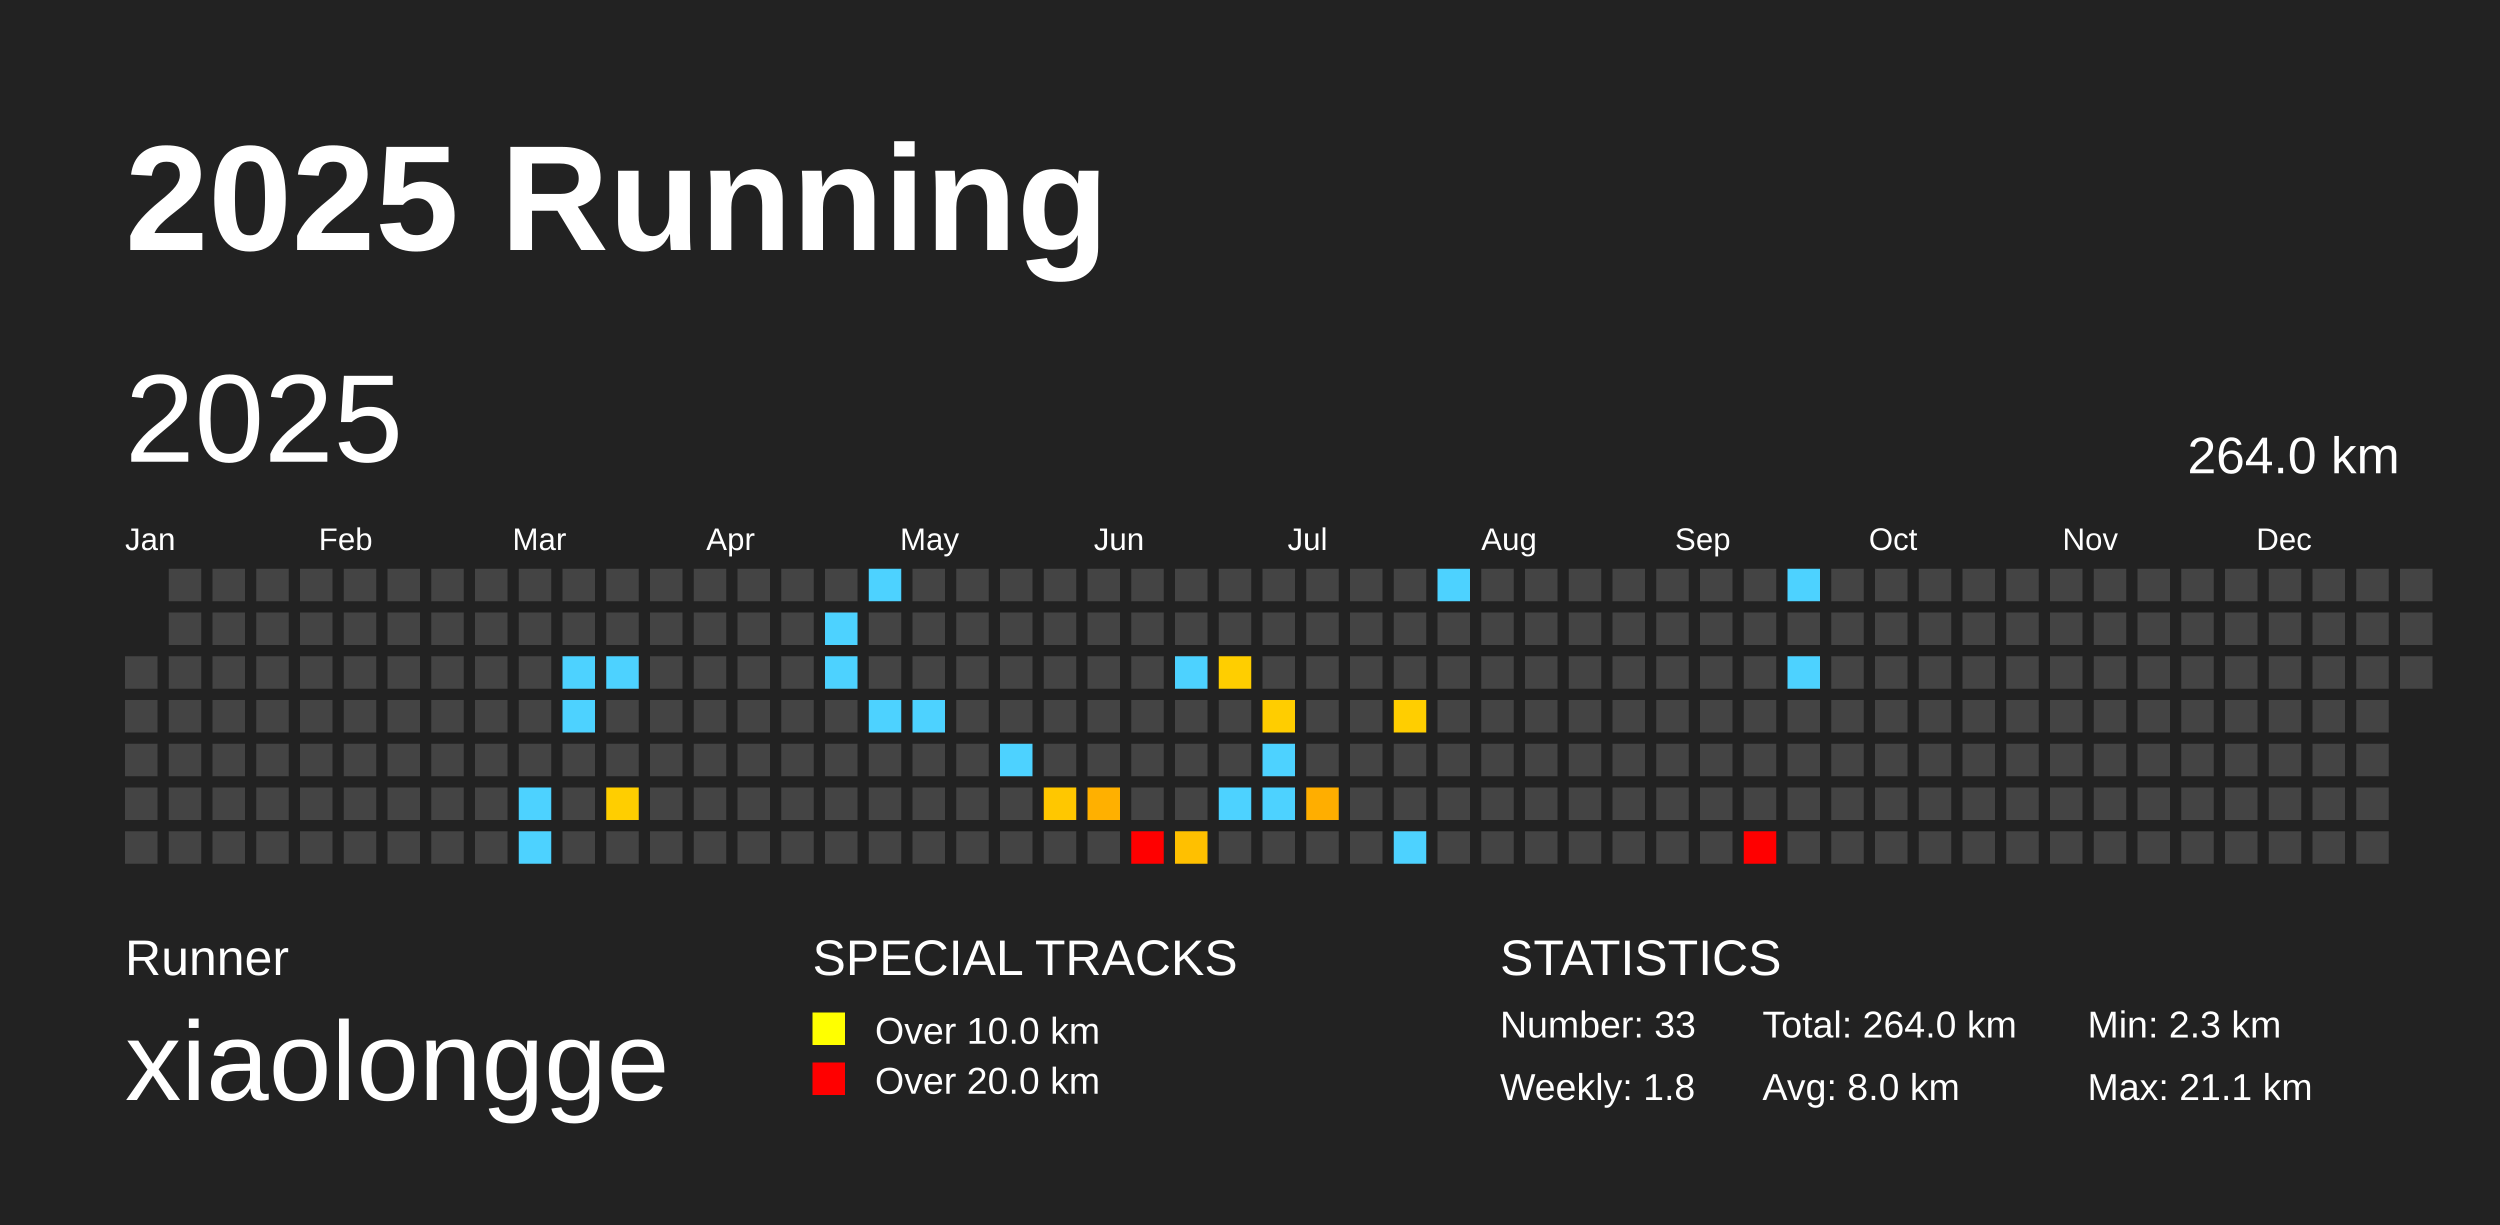
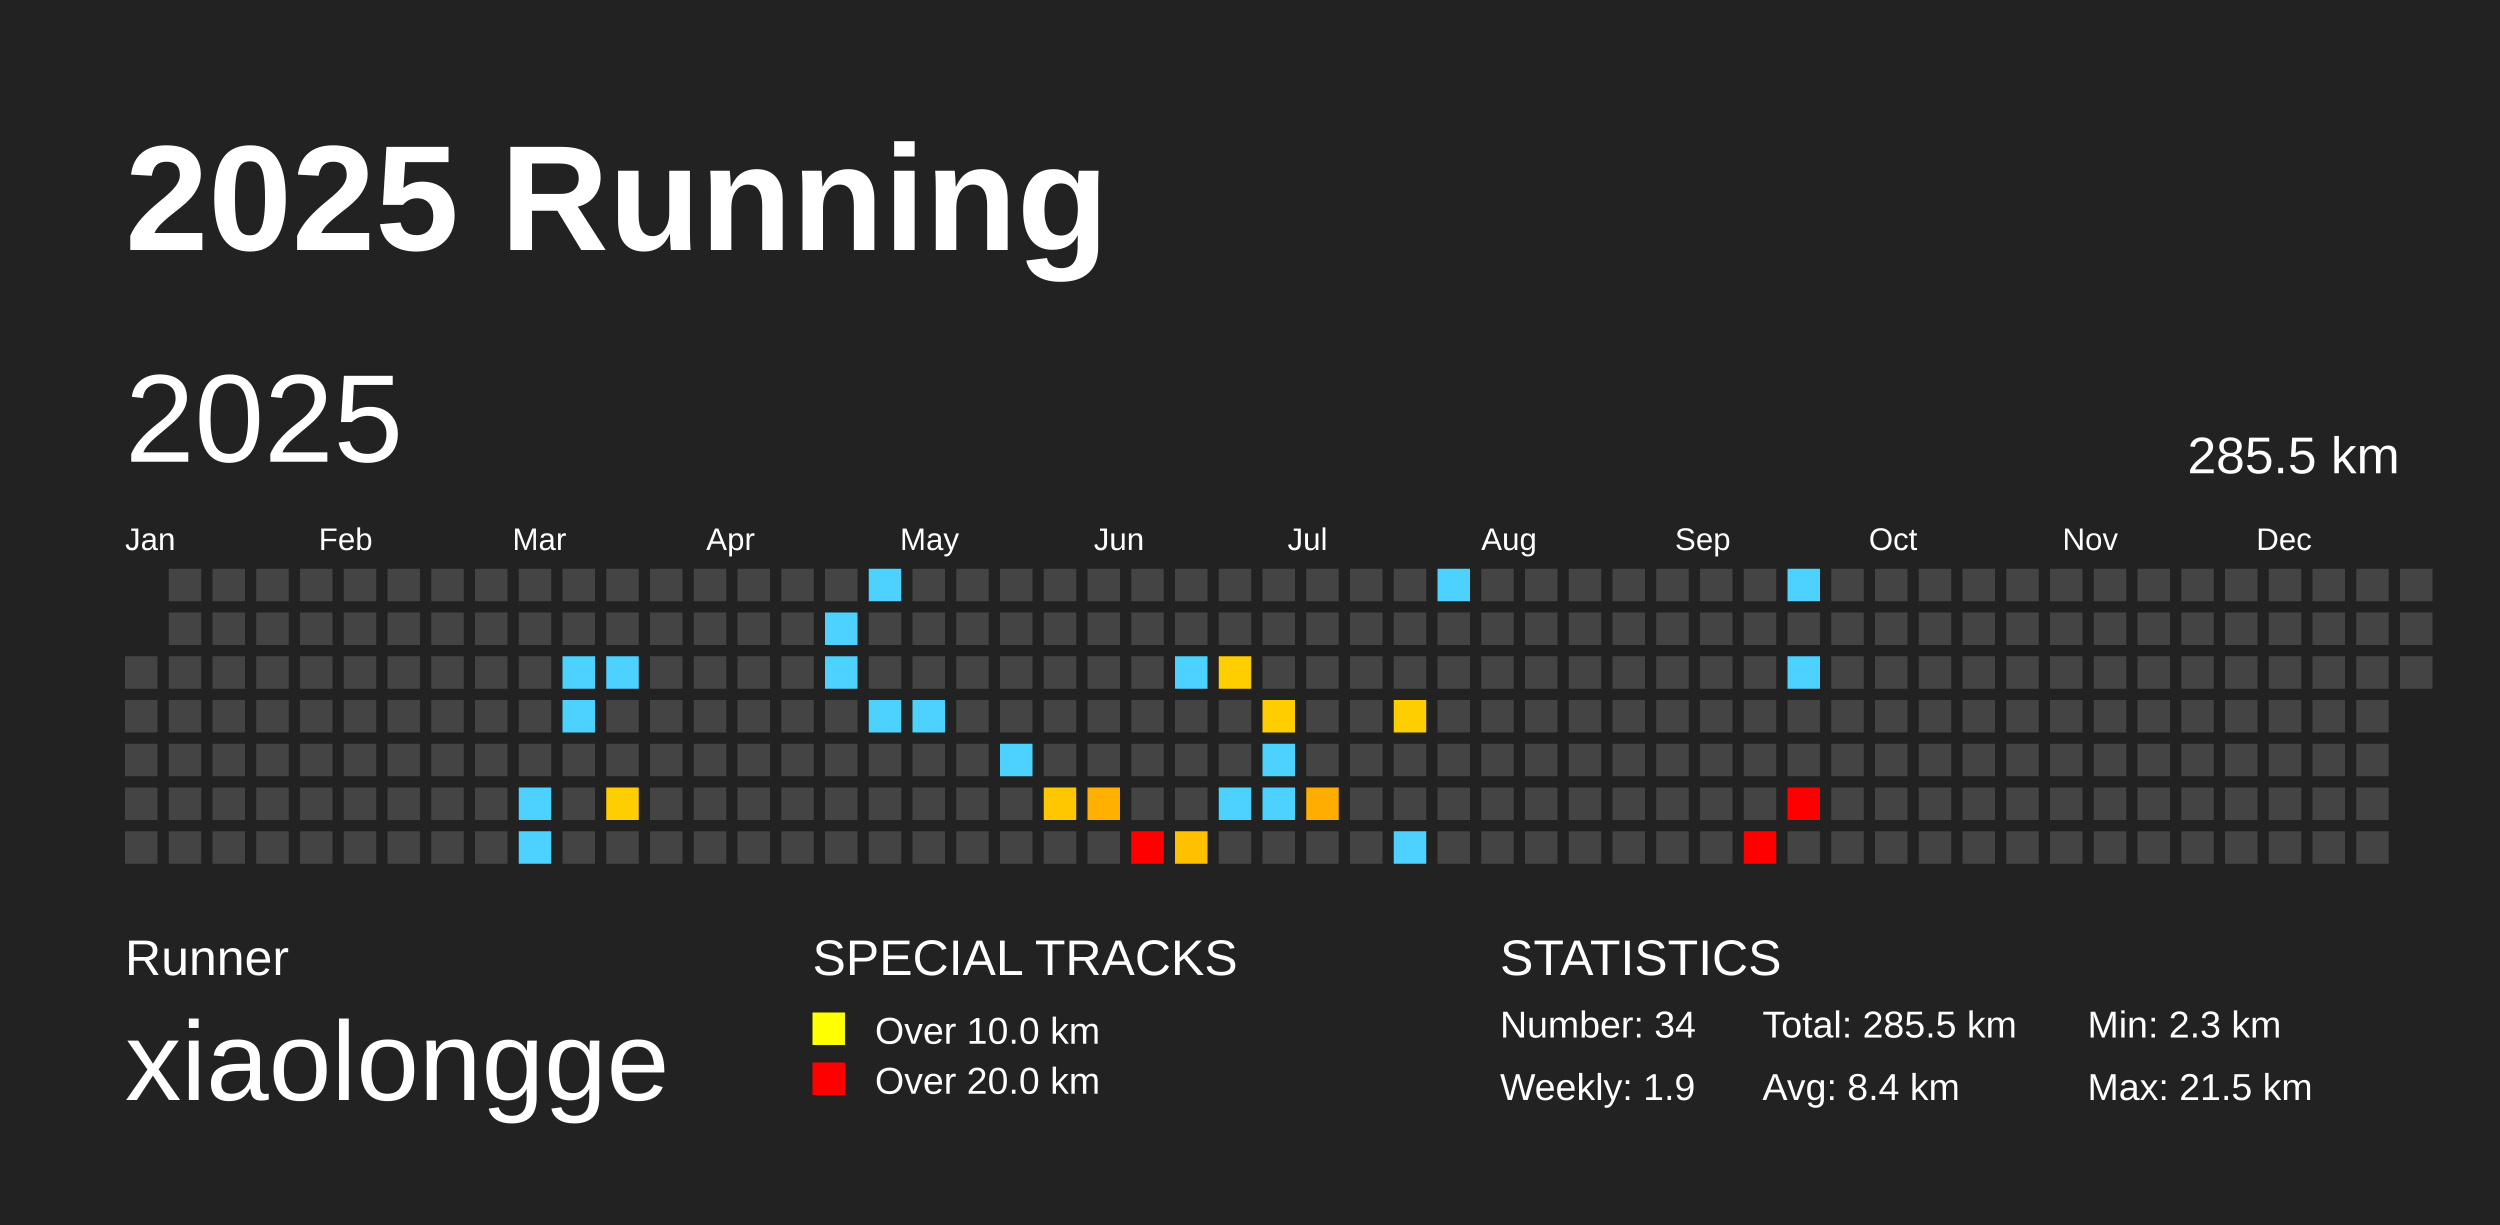
<svg xmlns="http://www.w3.org/2000/svg" baseProfile="full" height="98mm" version="1.1" viewBox="0,0,200,98" width="200mm">
  <defs />
  <rect fill="#222222" height="98" width="200" x="0" y="0" />
  <text fill="#FFFFFF" style="font-size:12px; font-family:Arial; font-weight:bold;" x="10" y="20">2025 Running</text>
  <text fill="#FFFFFF" style="font-size:4px; font-family:Arial" x="10" y="78">Runner</text>
  <text fill="#FFFFFF" style="font-size:9px; font-family:Arial" x="10" y="88">xiaolongge</text>
  <text fill="#FFFFFF" style="font-size:4px; font-family:Arial" x="65" y="78">SPECIAL TRACKS</text>
  <rect fill="yellow" height="2.6" width="2.6" x="65" y="81" />
  <text fill="#FFFFFF" style="font-size:3px; font-family:Arial" x="70" y="83.5">Over 10.0 km</text>
  <rect fill="red" height="2.6" width="2.6" x="65" y="85" />
  <text fill="#FFFFFF" style="font-size:3px; font-family:Arial" x="70" y="87.5">Over 20.0 km</text>
  <text fill="#FFFFFF" style="font-size:4px; font-family:Arial" x="120" y="78">STATISTICS</text>
-   <text fill="#FFFFFF" style="font-size:3px; font-family:Arial" x="120" y="83">Number: 33</text>
-   <text fill="#FFFFFF" style="font-size:3px; font-family:Arial" x="120" y="88">Weekly: 1.8</text>
-   <text fill="#FFFFFF" style="font-size:3px; font-family:Arial" x="141" y="83">Total: 264.0 km</text>
-   <text fill="#FFFFFF" style="font-size:3px; font-family:Arial" x="141" y="88">Avg: 8.0 km</text>
+   <text fill="#FFFFFF" style="font-size:3px; font-family:Arial" x="120" y="83">Number: 34</text>
+   <text fill="#FFFFFF" style="font-size:3px; font-family:Arial" x="120" y="88">Weekly: 1.9</text>
+   <text fill="#FFFFFF" style="font-size:3px; font-family:Arial" x="141" y="83">Total: 285.5 km</text>
+   <text fill="#FFFFFF" style="font-size:3px; font-family:Arial" x="141" y="88">Avg: 8.4 km</text>
  <text fill="#FFFFFF" style="font-size:3px; font-family:Arial" x="167" y="83">Min: 2.3 km</text>
-   <text fill="#FFFFFF" style="font-size:3px; font-family:Arial" x="167" y="88">Max: 21.1 km</text>
+   <text fill="#FFFFFF" style="font-size:3px; font-family:Arial" x="167" y="88">Max: 21.5 km</text>
  <text dominant-baseline="hanging" fill="#FFFFFF" style="font-size:10.0px; font-family:Arial;" x="10" y="30">2025</text>
-   <text dominant-baseline="hanging" fill="#FFFFFF" style="font-size:4.125px; font-family:Arial;" x="175" y="35">264.0 km</text>
+   <text dominant-baseline="hanging" fill="#FFFFFF" style="font-size:4.125px; font-family:Arial;" x="175" y="35">285.5 km</text>
  <text fill="#FFFFFF" style="font-size:2.5px; font-family:Arial" x="10.0" y="44">Jan</text>
  <text fill="#FFFFFF" style="font-size:2.5px; font-family:Arial" x="25.5" y="44">Feb</text>
  <text fill="#FFFFFF" style="font-size:2.5px; font-family:Arial" x="41.0" y="44">Mar</text>
  <text fill="#FFFFFF" style="font-size:2.5px; font-family:Arial" x="56.5" y="44">Apr</text>
  <text fill="#FFFFFF" style="font-size:2.5px; font-family:Arial" x="72.0" y="44">May</text>
  <text fill="#FFFFFF" style="font-size:2.5px; font-family:Arial" x="87.5" y="44">Jun</text>
  <text fill="#FFFFFF" style="font-size:2.5px; font-family:Arial" x="103.0" y="44">Jul</text>
  <text fill="#FFFFFF" style="font-size:2.5px; font-family:Arial" x="118.5" y="44">Aug</text>
  <text fill="#FFFFFF" style="font-size:2.5px; font-family:Arial" x="134.0" y="44">Sep</text>
  <text fill="#FFFFFF" style="font-size:2.5px; font-family:Arial" x="149.5" y="44">Oct</text>
  <text fill="#FFFFFF" style="font-size:2.5px; font-family:Arial" x="165.0" y="44">Nov</text>
  <text fill="#FFFFFF" style="font-size:2.5px; font-family:Arial" x="180.5" y="44">Dec</text>
  <rect fill="#444444" height="2.6" width="2.6" x="10.0" y="52.5" />
  <rect fill="#444444" height="2.6" width="2.6" x="10.0" y="56.0" />
  <rect fill="#444444" height="2.6" width="2.6" x="10.0" y="59.5" />
  <rect fill="#444444" height="2.6" width="2.6" x="10.0" y="63.0" />
  <rect fill="#444444" height="2.6" width="2.6" x="10.0" y="66.5" />
  <rect fill="#444444" height="2.6" width="2.6" x="13.5" y="45.5" />
  <rect fill="#444444" height="2.6" width="2.6" x="13.5" y="49.0" />
  <rect fill="#444444" height="2.6" width="2.6" x="13.5" y="52.5" />
  <rect fill="#444444" height="2.6" width="2.6" x="13.5" y="56.0" />
  <rect fill="#444444" height="2.6" width="2.6" x="13.5" y="59.5" />
  <rect fill="#444444" height="2.6" width="2.6" x="13.5" y="63.0" />
  <rect fill="#444444" height="2.6" width="2.6" x="13.5" y="66.5" />
  <rect fill="#444444" height="2.6" width="2.6" x="17.0" y="45.5" />
  <rect fill="#444444" height="2.6" width="2.6" x="17.0" y="49.0" />
  <rect fill="#444444" height="2.6" width="2.6" x="17.0" y="52.5" />
  <rect fill="#444444" height="2.6" width="2.6" x="17.0" y="56.0" />
  <rect fill="#444444" height="2.6" width="2.6" x="17.0" y="59.5" />
  <rect fill="#444444" height="2.6" width="2.6" x="17.0" y="63.0" />
  <rect fill="#444444" height="2.6" width="2.6" x="17.0" y="66.5" />
  <rect fill="#444444" height="2.6" width="2.6" x="20.5" y="45.5" />
  <rect fill="#444444" height="2.6" width="2.6" x="20.5" y="49.0" />
  <rect fill="#444444" height="2.6" width="2.6" x="20.5" y="52.5" />
  <rect fill="#444444" height="2.6" width="2.6" x="20.5" y="56.0" />
  <rect fill="#444444" height="2.6" width="2.6" x="20.5" y="59.5" />
  <rect fill="#444444" height="2.6" width="2.6" x="20.5" y="63.0" />
  <rect fill="#444444" height="2.6" width="2.6" x="20.5" y="66.5" />
  <rect fill="#444444" height="2.6" width="2.6" x="24.0" y="45.5" />
  <rect fill="#444444" height="2.6" width="2.6" x="24.0" y="49.0" />
  <rect fill="#444444" height="2.6" width="2.6" x="24.0" y="52.5" />
  <rect fill="#444444" height="2.6" width="2.6" x="24.0" y="56.0" />
  <rect fill="#444444" height="2.6" width="2.6" x="24.0" y="59.5" />
  <rect fill="#444444" height="2.6" width="2.6" x="24.0" y="63.0" />
  <rect fill="#444444" height="2.6" width="2.6" x="24.0" y="66.5" />
  <rect fill="#444444" height="2.6" width="2.6" x="27.5" y="45.5" />
  <rect fill="#444444" height="2.6" width="2.6" x="27.5" y="49.0" />
  <rect fill="#444444" height="2.6" width="2.6" x="27.5" y="52.5" />
  <rect fill="#444444" height="2.6" width="2.6" x="27.5" y="56.0" />
  <rect fill="#444444" height="2.6" width="2.6" x="27.5" y="59.5" />
  <rect fill="#444444" height="2.6" width="2.6" x="27.5" y="63.0" />
  <rect fill="#444444" height="2.6" width="2.6" x="27.5" y="66.5" />
  <rect fill="#444444" height="2.6" width="2.6" x="31.0" y="45.5" />
  <rect fill="#444444" height="2.6" width="2.6" x="31.0" y="49.0" />
  <rect fill="#444444" height="2.6" width="2.6" x="31.0" y="52.5" />
  <rect fill="#444444" height="2.6" width="2.6" x="31.0" y="56.0" />
  <rect fill="#444444" height="2.6" width="2.6" x="31.0" y="59.5" />
  <rect fill="#444444" height="2.6" width="2.6" x="31.0" y="63.0" />
  <rect fill="#444444" height="2.6" width="2.6" x="31.0" y="66.5" />
  <rect fill="#444444" height="2.6" width="2.6" x="34.5" y="45.5" />
  <rect fill="#444444" height="2.6" width="2.6" x="34.5" y="49.0" />
  <rect fill="#444444" height="2.6" width="2.6" x="34.5" y="52.5" />
  <rect fill="#444444" height="2.6" width="2.6" x="34.5" y="56.0" />
  <rect fill="#444444" height="2.6" width="2.6" x="34.5" y="59.5" />
  <rect fill="#444444" height="2.6" width="2.6" x="34.5" y="63.0" />
  <rect fill="#444444" height="2.6" width="2.6" x="34.5" y="66.5" />
  <rect fill="#444444" height="2.6" width="2.6" x="38.0" y="45.5" />
  <rect fill="#444444" height="2.6" width="2.6" x="38.0" y="49.0" />
  <rect fill="#444444" height="2.6" width="2.6" x="38.0" y="52.5" />
  <rect fill="#444444" height="2.6" width="2.6" x="38.0" y="56.0" />
  <rect fill="#444444" height="2.6" width="2.6" x="38.0" y="59.5" />
  <rect fill="#444444" height="2.6" width="2.6" x="38.0" y="63.0" />
  <rect fill="#444444" height="2.6" width="2.6" x="38.0" y="66.5" />
  <rect fill="#444444" height="2.6" width="2.6" x="41.5" y="45.5" />
  <rect fill="#444444" height="2.6" width="2.6" x="41.5" y="49.0" />
  <rect fill="#444444" height="2.6" width="2.6" x="41.5" y="52.5" />
  <rect fill="#444444" height="2.6" width="2.6" x="41.5" y="56.0" />
  <rect fill="#444444" height="2.6" width="2.6" x="41.5" y="59.5" />
  <rect fill="#4dd2ff" height="2.6" width="2.6" x="41.5" y="63.0" />
  <rect fill="#4dd2ff" height="2.6" width="2.6" x="41.5" y="66.5" />
  <rect fill="#444444" height="2.6" width="2.6" x="45.0" y="45.5" />
  <rect fill="#444444" height="2.6" width="2.6" x="45.0" y="49.0" />
  <rect fill="#4dd2ff" height="2.6" width="2.6" x="45.0" y="52.5" />
  <rect fill="#4dd2ff" height="2.6" width="2.6" x="45.0" y="56.0" />
  <rect fill="#444444" height="2.6" width="2.6" x="45.0" y="59.5" />
  <rect fill="#444444" height="2.6" width="2.6" x="45.0" y="63.0" />
  <rect fill="#444444" height="2.6" width="2.6" x="45.0" y="66.5" />
  <rect fill="#444444" height="2.6" width="2.6" x="48.5" y="45.5" />
  <rect fill="#444444" height="2.6" width="2.6" x="48.5" y="49.0" />
  <rect fill="#4dd2ff" height="2.6" width="2.6" x="48.5" y="52.5" />
  <rect fill="#444444" height="2.6" width="2.6" x="48.5" y="56.0" />
  <rect fill="#444444" height="2.6" width="2.6" x="48.5" y="59.5" />
  <rect fill="#ffce00" height="2.6" width="2.6" x="48.5" y="63.0" />
  <rect fill="#444444" height="2.6" width="2.6" x="48.5" y="66.5" />
  <rect fill="#444444" height="2.6" width="2.6" x="52.0" y="45.5" />
  <rect fill="#444444" height="2.6" width="2.6" x="52.0" y="49.0" />
  <rect fill="#444444" height="2.6" width="2.6" x="52.0" y="52.5" />
  <rect fill="#444444" height="2.6" width="2.6" x="52.0" y="56.0" />
  <rect fill="#444444" height="2.6" width="2.6" x="52.0" y="59.5" />
  <rect fill="#444444" height="2.6" width="2.6" x="52.0" y="63.0" />
  <rect fill="#444444" height="2.6" width="2.6" x="52.0" y="66.5" />
  <rect fill="#444444" height="2.6" width="2.6" x="55.5" y="45.5" />
  <rect fill="#444444" height="2.6" width="2.6" x="55.5" y="49.0" />
  <rect fill="#444444" height="2.6" width="2.6" x="55.5" y="52.5" />
  <rect fill="#444444" height="2.6" width="2.6" x="55.5" y="56.0" />
  <rect fill="#444444" height="2.6" width="2.6" x="55.5" y="59.5" />
  <rect fill="#444444" height="2.6" width="2.6" x="55.5" y="63.0" />
  <rect fill="#444444" height="2.6" width="2.6" x="55.5" y="66.5" />
  <rect fill="#444444" height="2.6" width="2.6" x="59.0" y="45.5" />
  <rect fill="#444444" height="2.6" width="2.6" x="59.0" y="49.0" />
  <rect fill="#444444" height="2.6" width="2.6" x="59.0" y="52.5" />
  <rect fill="#444444" height="2.6" width="2.6" x="59.0" y="56.0" />
  <rect fill="#444444" height="2.6" width="2.6" x="59.0" y="59.5" />
  <rect fill="#444444" height="2.6" width="2.6" x="59.0" y="63.0" />
  <rect fill="#444444" height="2.6" width="2.6" x="59.0" y="66.5" />
  <rect fill="#444444" height="2.6" width="2.6" x="62.5" y="45.5" />
  <rect fill="#444444" height="2.6" width="2.6" x="62.5" y="49.0" />
  <rect fill="#444444" height="2.6" width="2.6" x="62.5" y="52.5" />
  <rect fill="#444444" height="2.6" width="2.6" x="62.5" y="56.0" />
  <rect fill="#444444" height="2.6" width="2.6" x="62.5" y="59.5" />
  <rect fill="#444444" height="2.6" width="2.6" x="62.5" y="63.0" />
  <rect fill="#444444" height="2.6" width="2.6" x="62.5" y="66.5" />
  <rect fill="#444444" height="2.6" width="2.6" x="66.0" y="45.5" />
  <rect fill="#4dd2ff" height="2.6" width="2.6" x="66.0" y="49.0" />
  <rect fill="#4dd2ff" height="2.6" width="2.6" x="66.0" y="52.5" />
  <rect fill="#444444" height="2.6" width="2.6" x="66.0" y="56.0" />
  <rect fill="#444444" height="2.6" width="2.6" x="66.0" y="59.5" />
  <rect fill="#444444" height="2.6" width="2.6" x="66.0" y="63.0" />
  <rect fill="#444444" height="2.6" width="2.6" x="66.0" y="66.5" />
  <rect fill="#4dd2ff" height="2.6" width="2.6" x="69.5" y="45.5" />
  <rect fill="#444444" height="2.6" width="2.6" x="69.5" y="49.0" />
  <rect fill="#444444" height="2.6" width="2.6" x="69.5" y="52.5" />
  <rect fill="#4dd2ff" height="2.6" width="2.6" x="69.5" y="56.0" />
  <rect fill="#444444" height="2.6" width="2.6" x="69.5" y="59.5" />
  <rect fill="#444444" height="2.6" width="2.6" x="69.5" y="63.0" />
  <rect fill="#444444" height="2.6" width="2.6" x="69.5" y="66.5" />
  <rect fill="#444444" height="2.6" width="2.6" x="73.0" y="45.5" />
  <rect fill="#444444" height="2.6" width="2.6" x="73.0" y="49.0" />
  <rect fill="#444444" height="2.6" width="2.6" x="73.0" y="52.5" />
  <rect fill="#4dd2ff" height="2.6" width="2.6" x="73.0" y="56.0" />
  <rect fill="#444444" height="2.6" width="2.6" x="73.0" y="59.5" />
  <rect fill="#444444" height="2.6" width="2.6" x="73.0" y="63.0" />
  <rect fill="#444444" height="2.6" width="2.6" x="73.0" y="66.5" />
  <rect fill="#444444" height="2.6" width="2.6" x="76.5" y="45.5" />
  <rect fill="#444444" height="2.6" width="2.6" x="76.5" y="49.0" />
  <rect fill="#444444" height="2.6" width="2.6" x="76.5" y="52.5" />
  <rect fill="#444444" height="2.6" width="2.6" x="76.5" y="56.0" />
  <rect fill="#444444" height="2.6" width="2.6" x="76.5" y="59.5" />
  <rect fill="#444444" height="2.6" width="2.6" x="76.5" y="63.0" />
  <rect fill="#444444" height="2.6" width="2.6" x="76.5" y="66.5" />
  <rect fill="#444444" height="2.6" width="2.6" x="80.0" y="45.5" />
  <rect fill="#444444" height="2.6" width="2.6" x="80.0" y="49.0" />
  <rect fill="#444444" height="2.6" width="2.6" x="80.0" y="52.5" />
  <rect fill="#444444" height="2.6" width="2.6" x="80.0" y="56.0" />
  <rect fill="#4dd2ff" height="2.6" width="2.6" x="80.0" y="59.5" />
  <rect fill="#444444" height="2.6" width="2.6" x="80.0" y="63.0" />
  <rect fill="#444444" height="2.6" width="2.6" x="80.0" y="66.5" />
  <rect fill="#444444" height="2.6" width="2.6" x="83.5" y="45.5" />
  <rect fill="#444444" height="2.6" width="2.6" x="83.5" y="49.0" />
  <rect fill="#444444" height="2.6" width="2.6" x="83.5" y="52.5" />
  <rect fill="#444444" height="2.6" width="2.6" x="83.5" y="56.0" />
  <rect fill="#444444" height="2.6" width="2.6" x="83.5" y="59.5" />
  <rect fill="#ffc700" height="2.6" width="2.6" x="83.5" y="63.0" />
  <rect fill="#444444" height="2.6" width="2.6" x="83.5" y="66.5" />
  <rect fill="#444444" height="2.6" width="2.6" x="87.0" y="45.5" />
  <rect fill="#444444" height="2.6" width="2.6" x="87.0" y="49.0" />
  <rect fill="#444444" height="2.6" width="2.6" x="87.0" y="52.5" />
  <rect fill="#444444" height="2.6" width="2.6" x="87.0" y="56.0" />
  <rect fill="#444444" height="2.6" width="2.6" x="87.0" y="59.5" />
  <rect fill="#ffb000" height="2.6" width="2.6" x="87.0" y="63.0" />
  <rect fill="#444444" height="2.6" width="2.6" x="87.0" y="66.5" />
  <rect fill="#444444" height="2.6" width="2.6" x="90.5" y="45.5" />
  <rect fill="#444444" height="2.6" width="2.6" x="90.5" y="49.0" />
  <rect fill="#444444" height="2.6" width="2.6" x="90.5" y="52.5" />
  <rect fill="#444444" height="2.6" width="2.6" x="90.5" y="56.0" />
  <rect fill="#444444" height="2.6" width="2.6" x="90.5" y="59.5" />
  <rect fill="#444444" height="2.6" width="2.6" x="90.5" y="63.0" />
  <rect fill="red" height="2.6" width="2.6" x="90.5" y="66.5" />
  <rect fill="#444444" height="2.6" width="2.6" x="94.0" y="45.5" />
  <rect fill="#444444" height="2.6" width="2.6" x="94.0" y="49.0" />
  <rect fill="#4dd2ff" height="2.6" width="2.6" x="94.0" y="52.5" />
  <rect fill="#444444" height="2.6" width="2.6" x="94.0" y="56.0" />
  <rect fill="#444444" height="2.6" width="2.6" x="94.0" y="59.5" />
  <rect fill="#444444" height="2.6" width="2.6" x="94.0" y="63.0" />
  <rect fill="#ffc000" height="2.6" width="2.6" x="94.0" y="66.5" />
  <rect fill="#444444" height="2.6" width="2.6" x="97.5" y="45.5" />
  <rect fill="#444444" height="2.6" width="2.6" x="97.5" y="49.0" />
  <rect fill="#ffce00" height="2.6" width="2.6" x="97.5" y="52.5" />
  <rect fill="#444444" height="2.6" width="2.6" x="97.5" y="56.0" />
  <rect fill="#444444" height="2.6" width="2.6" x="97.5" y="59.5" />
  <rect fill="#4dd2ff" height="2.6" width="2.6" x="97.5" y="63.0" />
  <rect fill="#444444" height="2.6" width="2.6" x="97.5" y="66.5" />
  <rect fill="#444444" height="2.6" width="2.6" x="101.0" y="45.5" />
  <rect fill="#444444" height="2.6" width="2.6" x="101.0" y="49.0" />
  <rect fill="#444444" height="2.6" width="2.6" x="101.0" y="52.5" />
  <rect fill="#ffcd00" height="2.6" width="2.6" x="101.0" y="56.0" />
  <rect fill="#4dd2ff" height="2.6" width="2.6" x="101.0" y="59.5" />
  <rect fill="#4dd2ff" height="2.6" width="2.6" x="101.0" y="63.0" />
  <rect fill="#444444" height="2.6" width="2.6" x="101.0" y="66.5" />
  <rect fill="#444444" height="2.6" width="2.6" x="104.5" y="45.5" />
  <rect fill="#444444" height="2.6" width="2.6" x="104.5" y="49.0" />
  <rect fill="#444444" height="2.6" width="2.6" x="104.5" y="52.5" />
  <rect fill="#444444" height="2.6" width="2.6" x="104.5" y="56.0" />
  <rect fill="#444444" height="2.6" width="2.6" x="104.5" y="59.5" />
  <rect fill="#ffae00" height="2.6" width="2.6" x="104.5" y="63.0" />
  <rect fill="#444444" height="2.6" width="2.6" x="104.5" y="66.5" />
  <rect fill="#444444" height="2.6" width="2.6" x="108.0" y="45.5" />
  <rect fill="#444444" height="2.6" width="2.6" x="108.0" y="49.0" />
  <rect fill="#444444" height="2.6" width="2.6" x="108.0" y="52.5" />
  <rect fill="#444444" height="2.6" width="2.6" x="108.0" y="56.0" />
  <rect fill="#444444" height="2.6" width="2.6" x="108.0" y="59.5" />
  <rect fill="#444444" height="2.6" width="2.6" x="108.0" y="63.0" />
  <rect fill="#444444" height="2.6" width="2.6" x="108.0" y="66.5" />
  <rect fill="#444444" height="2.6" width="2.6" x="111.5" y="45.5" />
  <rect fill="#444444" height="2.6" width="2.6" x="111.5" y="49.0" />
  <rect fill="#444444" height="2.6" width="2.6" x="111.5" y="52.5" />
  <rect fill="#ffce00" height="2.6" width="2.6" x="111.5" y="56.0" />
  <rect fill="#444444" height="2.6" width="2.6" x="111.5" y="59.5" />
  <rect fill="#444444" height="2.6" width="2.6" x="111.5" y="63.0" />
  <rect fill="#4dd2ff" height="2.6" width="2.6" x="111.5" y="66.5" />
  <rect fill="#4dd2ff" height="2.6" width="2.6" x="115.0" y="45.5" />
  <rect fill="#444444" height="2.6" width="2.6" x="115.0" y="49.0" />
  <rect fill="#444444" height="2.6" width="2.6" x="115.0" y="52.5" />
  <rect fill="#444444" height="2.6" width="2.6" x="115.0" y="56.0" />
  <rect fill="#444444" height="2.6" width="2.6" x="115.0" y="59.5" />
  <rect fill="#444444" height="2.6" width="2.6" x="115.0" y="63.0" />
  <rect fill="#444444" height="2.6" width="2.6" x="115.0" y="66.5" />
  <rect fill="#444444" height="2.6" width="2.6" x="118.5" y="45.5" />
  <rect fill="#444444" height="2.6" width="2.6" x="118.5" y="49.0" />
  <rect fill="#444444" height="2.6" width="2.6" x="118.5" y="52.5" />
  <rect fill="#444444" height="2.6" width="2.6" x="118.5" y="56.0" />
  <rect fill="#444444" height="2.6" width="2.6" x="118.5" y="59.5" />
  <rect fill="#444444" height="2.6" width="2.6" x="118.5" y="63.0" />
  <rect fill="#444444" height="2.6" width="2.6" x="118.5" y="66.5" />
  <rect fill="#444444" height="2.6" width="2.6" x="122.0" y="45.5" />
  <rect fill="#444444" height="2.6" width="2.6" x="122.0" y="49.0" />
  <rect fill="#444444" height="2.6" width="2.6" x="122.0" y="52.5" />
  <rect fill="#444444" height="2.6" width="2.6" x="122.0" y="56.0" />
  <rect fill="#444444" height="2.6" width="2.6" x="122.0" y="59.5" />
  <rect fill="#444444" height="2.6" width="2.6" x="122.0" y="63.0" />
  <rect fill="#444444" height="2.6" width="2.6" x="122.0" y="66.5" />
  <rect fill="#444444" height="2.6" width="2.6" x="125.5" y="45.5" />
  <rect fill="#444444" height="2.6" width="2.6" x="125.5" y="49.0" />
  <rect fill="#444444" height="2.6" width="2.6" x="125.5" y="52.5" />
  <rect fill="#444444" height="2.6" width="2.6" x="125.5" y="56.0" />
  <rect fill="#444444" height="2.6" width="2.6" x="125.5" y="59.5" />
  <rect fill="#444444" height="2.6" width="2.6" x="125.5" y="63.0" />
  <rect fill="#444444" height="2.6" width="2.6" x="125.5" y="66.5" />
  <rect fill="#444444" height="2.6" width="2.6" x="129.0" y="45.5" />
  <rect fill="#444444" height="2.6" width="2.6" x="129.0" y="49.0" />
  <rect fill="#444444" height="2.6" width="2.6" x="129.0" y="52.5" />
  <rect fill="#444444" height="2.6" width="2.6" x="129.0" y="56.0" />
  <rect fill="#444444" height="2.6" width="2.6" x="129.0" y="59.5" />
  <rect fill="#444444" height="2.6" width="2.6" x="129.0" y="63.0" />
  <rect fill="#444444" height="2.6" width="2.6" x="129.0" y="66.5" />
  <rect fill="#444444" height="2.6" width="2.6" x="132.5" y="45.5" />
  <rect fill="#444444" height="2.6" width="2.6" x="132.5" y="49.0" />
  <rect fill="#444444" height="2.6" width="2.6" x="132.5" y="52.5" />
  <rect fill="#444444" height="2.6" width="2.6" x="132.5" y="56.0" />
  <rect fill="#444444" height="2.6" width="2.6" x="132.5" y="59.5" />
  <rect fill="#444444" height="2.6" width="2.6" x="132.5" y="63.0" />
  <rect fill="#444444" height="2.6" width="2.6" x="132.5" y="66.5" />
  <rect fill="#444444" height="2.6" width="2.6" x="136.0" y="45.5" />
  <rect fill="#444444" height="2.6" width="2.6" x="136.0" y="49.0" />
  <rect fill="#444444" height="2.6" width="2.6" x="136.0" y="52.5" />
  <rect fill="#444444" height="2.6" width="2.6" x="136.0" y="56.0" />
  <rect fill="#444444" height="2.6" width="2.6" x="136.0" y="59.5" />
  <rect fill="#444444" height="2.6" width="2.6" x="136.0" y="63.0" />
  <rect fill="#444444" height="2.6" width="2.6" x="136.0" y="66.5" />
  <rect fill="#444444" height="2.6" width="2.6" x="139.5" y="45.5" />
  <rect fill="#444444" height="2.6" width="2.6" x="139.5" y="49.0" />
  <rect fill="#444444" height="2.6" width="2.6" x="139.5" y="52.5" />
  <rect fill="#444444" height="2.6" width="2.6" x="139.5" y="56.0" />
  <rect fill="#444444" height="2.6" width="2.6" x="139.5" y="59.5" />
  <rect fill="#444444" height="2.6" width="2.6" x="139.5" y="63.0" />
  <rect fill="red" height="2.6" width="2.6" x="139.5" y="66.5" />
  <rect fill="#4dd2ff" height="2.6" width="2.6" x="143.0" y="45.5" />
  <rect fill="#444444" height="2.6" width="2.6" x="143.0" y="49.0" />
  <rect fill="#4dd2ff" height="2.6" width="2.6" x="143.0" y="52.5" />
  <rect fill="#444444" height="2.6" width="2.6" x="143.0" y="56.0" />
  <rect fill="#444444" height="2.6" width="2.6" x="143.0" y="59.5" />
-   <rect fill="#444444" height="2.6" width="2.6" x="143.0" y="63.0" />
+   <rect fill="red" height="2.6" width="2.6" x="143.0" y="63.0" />
  <rect fill="#444444" height="2.6" width="2.6" x="143.0" y="66.5" />
  <rect fill="#444444" height="2.6" width="2.6" x="146.5" y="45.5" />
  <rect fill="#444444" height="2.6" width="2.6" x="146.5" y="49.0" />
  <rect fill="#444444" height="2.6" width="2.6" x="146.5" y="52.5" />
  <rect fill="#444444" height="2.6" width="2.6" x="146.5" y="56.0" />
  <rect fill="#444444" height="2.6" width="2.6" x="146.5" y="59.5" />
  <rect fill="#444444" height="2.6" width="2.6" x="146.5" y="63.0" />
  <rect fill="#444444" height="2.6" width="2.6" x="146.5" y="66.5" />
  <rect fill="#444444" height="2.6" width="2.6" x="150.0" y="45.5" />
  <rect fill="#444444" height="2.6" width="2.6" x="150.0" y="49.0" />
  <rect fill="#444444" height="2.6" width="2.6" x="150.0" y="52.5" />
  <rect fill="#444444" height="2.6" width="2.6" x="150.0" y="56.0" />
  <rect fill="#444444" height="2.6" width="2.6" x="150.0" y="59.5" />
  <rect fill="#444444" height="2.6" width="2.6" x="150.0" y="63.0" />
  <rect fill="#444444" height="2.6" width="2.6" x="150.0" y="66.5" />
  <rect fill="#444444" height="2.6" width="2.6" x="153.5" y="45.5" />
  <rect fill="#444444" height="2.6" width="2.6" x="153.5" y="49.0" />
  <rect fill="#444444" height="2.6" width="2.6" x="153.5" y="52.5" />
  <rect fill="#444444" height="2.6" width="2.6" x="153.5" y="56.0" />
  <rect fill="#444444" height="2.6" width="2.6" x="153.5" y="59.5" />
  <rect fill="#444444" height="2.6" width="2.6" x="153.5" y="63.0" />
  <rect fill="#444444" height="2.6" width="2.6" x="153.5" y="66.5" />
  <rect fill="#444444" height="2.6" width="2.6" x="157.0" y="45.5" />
  <rect fill="#444444" height="2.6" width="2.6" x="157.0" y="49.0" />
  <rect fill="#444444" height="2.6" width="2.6" x="157.0" y="52.5" />
  <rect fill="#444444" height="2.6" width="2.6" x="157.0" y="56.0" />
  <rect fill="#444444" height="2.6" width="2.6" x="157.0" y="59.5" />
  <rect fill="#444444" height="2.6" width="2.6" x="157.0" y="63.0" />
  <rect fill="#444444" height="2.6" width="2.6" x="157.0" y="66.5" />
  <rect fill="#444444" height="2.6" width="2.6" x="160.5" y="45.5" />
  <rect fill="#444444" height="2.6" width="2.6" x="160.5" y="49.0" />
  <rect fill="#444444" height="2.6" width="2.6" x="160.5" y="52.5" />
  <rect fill="#444444" height="2.6" width="2.6" x="160.5" y="56.0" />
  <rect fill="#444444" height="2.6" width="2.6" x="160.5" y="59.5" />
  <rect fill="#444444" height="2.6" width="2.6" x="160.5" y="63.0" />
  <rect fill="#444444" height="2.6" width="2.6" x="160.5" y="66.5" />
  <rect fill="#444444" height="2.6" width="2.6" x="164.0" y="45.5" />
  <rect fill="#444444" height="2.6" width="2.6" x="164.0" y="49.0" />
  <rect fill="#444444" height="2.6" width="2.6" x="164.0" y="52.5" />
  <rect fill="#444444" height="2.6" width="2.6" x="164.0" y="56.0" />
  <rect fill="#444444" height="2.6" width="2.6" x="164.0" y="59.5" />
  <rect fill="#444444" height="2.6" width="2.6" x="164.0" y="63.0" />
  <rect fill="#444444" height="2.6" width="2.6" x="164.0" y="66.5" />
  <rect fill="#444444" height="2.6" width="2.6" x="167.5" y="45.5" />
  <rect fill="#444444" height="2.6" width="2.6" x="167.5" y="49.0" />
  <rect fill="#444444" height="2.6" width="2.6" x="167.5" y="52.5" />
  <rect fill="#444444" height="2.6" width="2.6" x="167.5" y="56.0" />
  <rect fill="#444444" height="2.6" width="2.6" x="167.5" y="59.5" />
  <rect fill="#444444" height="2.6" width="2.6" x="167.5" y="63.0" />
  <rect fill="#444444" height="2.6" width="2.6" x="167.5" y="66.5" />
  <rect fill="#444444" height="2.6" width="2.6" x="171.0" y="45.5" />
  <rect fill="#444444" height="2.6" width="2.6" x="171.0" y="49.0" />
  <rect fill="#444444" height="2.6" width="2.6" x="171.0" y="52.5" />
  <rect fill="#444444" height="2.6" width="2.6" x="171.0" y="56.0" />
  <rect fill="#444444" height="2.6" width="2.6" x="171.0" y="59.5" />
  <rect fill="#444444" height="2.6" width="2.6" x="171.0" y="63.0" />
  <rect fill="#444444" height="2.6" width="2.6" x="171.0" y="66.5" />
  <rect fill="#444444" height="2.6" width="2.6" x="174.5" y="45.5" />
  <rect fill="#444444" height="2.6" width="2.6" x="174.5" y="49.0" />
  <rect fill="#444444" height="2.6" width="2.6" x="174.5" y="52.5" />
  <rect fill="#444444" height="2.6" width="2.6" x="174.5" y="56.0" />
  <rect fill="#444444" height="2.6" width="2.6" x="174.5" y="59.5" />
  <rect fill="#444444" height="2.6" width="2.6" x="174.5" y="63.0" />
  <rect fill="#444444" height="2.6" width="2.6" x="174.5" y="66.5" />
  <rect fill="#444444" height="2.6" width="2.6" x="178.0" y="45.5" />
  <rect fill="#444444" height="2.6" width="2.6" x="178.0" y="49.0" />
  <rect fill="#444444" height="2.6" width="2.6" x="178.0" y="52.5" />
  <rect fill="#444444" height="2.6" width="2.6" x="178.0" y="56.0" />
  <rect fill="#444444" height="2.6" width="2.6" x="178.0" y="59.5" />
  <rect fill="#444444" height="2.6" width="2.6" x="178.0" y="63.0" />
  <rect fill="#444444" height="2.6" width="2.6" x="178.0" y="66.5" />
  <rect fill="#444444" height="2.6" width="2.6" x="181.5" y="45.5" />
  <rect fill="#444444" height="2.6" width="2.6" x="181.5" y="49.0" />
  <rect fill="#444444" height="2.6" width="2.6" x="181.5" y="52.5" />
  <rect fill="#444444" height="2.6" width="2.6" x="181.5" y="56.0" />
  <rect fill="#444444" height="2.6" width="2.6" x="181.5" y="59.5" />
  <rect fill="#444444" height="2.6" width="2.6" x="181.5" y="63.0" />
  <rect fill="#444444" height="2.6" width="2.6" x="181.5" y="66.5" />
  <rect fill="#444444" height="2.6" width="2.6" x="185.0" y="45.5" />
  <rect fill="#444444" height="2.6" width="2.6" x="185.0" y="49.0" />
  <rect fill="#444444" height="2.6" width="2.6" x="185.0" y="52.5" />
  <rect fill="#444444" height="2.6" width="2.6" x="185.0" y="56.0" />
  <rect fill="#444444" height="2.6" width="2.6" x="185.0" y="59.5" />
  <rect fill="#444444" height="2.6" width="2.6" x="185.0" y="63.0" />
  <rect fill="#444444" height="2.6" width="2.6" x="185.0" y="66.5" />
  <rect fill="#444444" height="2.6" width="2.6" x="188.5" y="45.5" />
  <rect fill="#444444" height="2.6" width="2.6" x="188.5" y="49.0" />
  <rect fill="#444444" height="2.6" width="2.6" x="188.5" y="52.5" />
  <rect fill="#444444" height="2.6" width="2.6" x="188.5" y="56.0" />
  <rect fill="#444444" height="2.6" width="2.6" x="188.5" y="59.5" />
  <rect fill="#444444" height="2.6" width="2.6" x="188.5" y="63.0" />
  <rect fill="#444444" height="2.6" width="2.6" x="188.5" y="66.5" />
  <rect fill="#444444" height="2.6" width="2.6" x="192.0" y="45.5" />
  <rect fill="#444444" height="2.6" width="2.6" x="192.0" y="49.0" />
  <rect fill="#444444" height="2.6" width="2.6" x="192.0" y="52.5" />
</svg>
